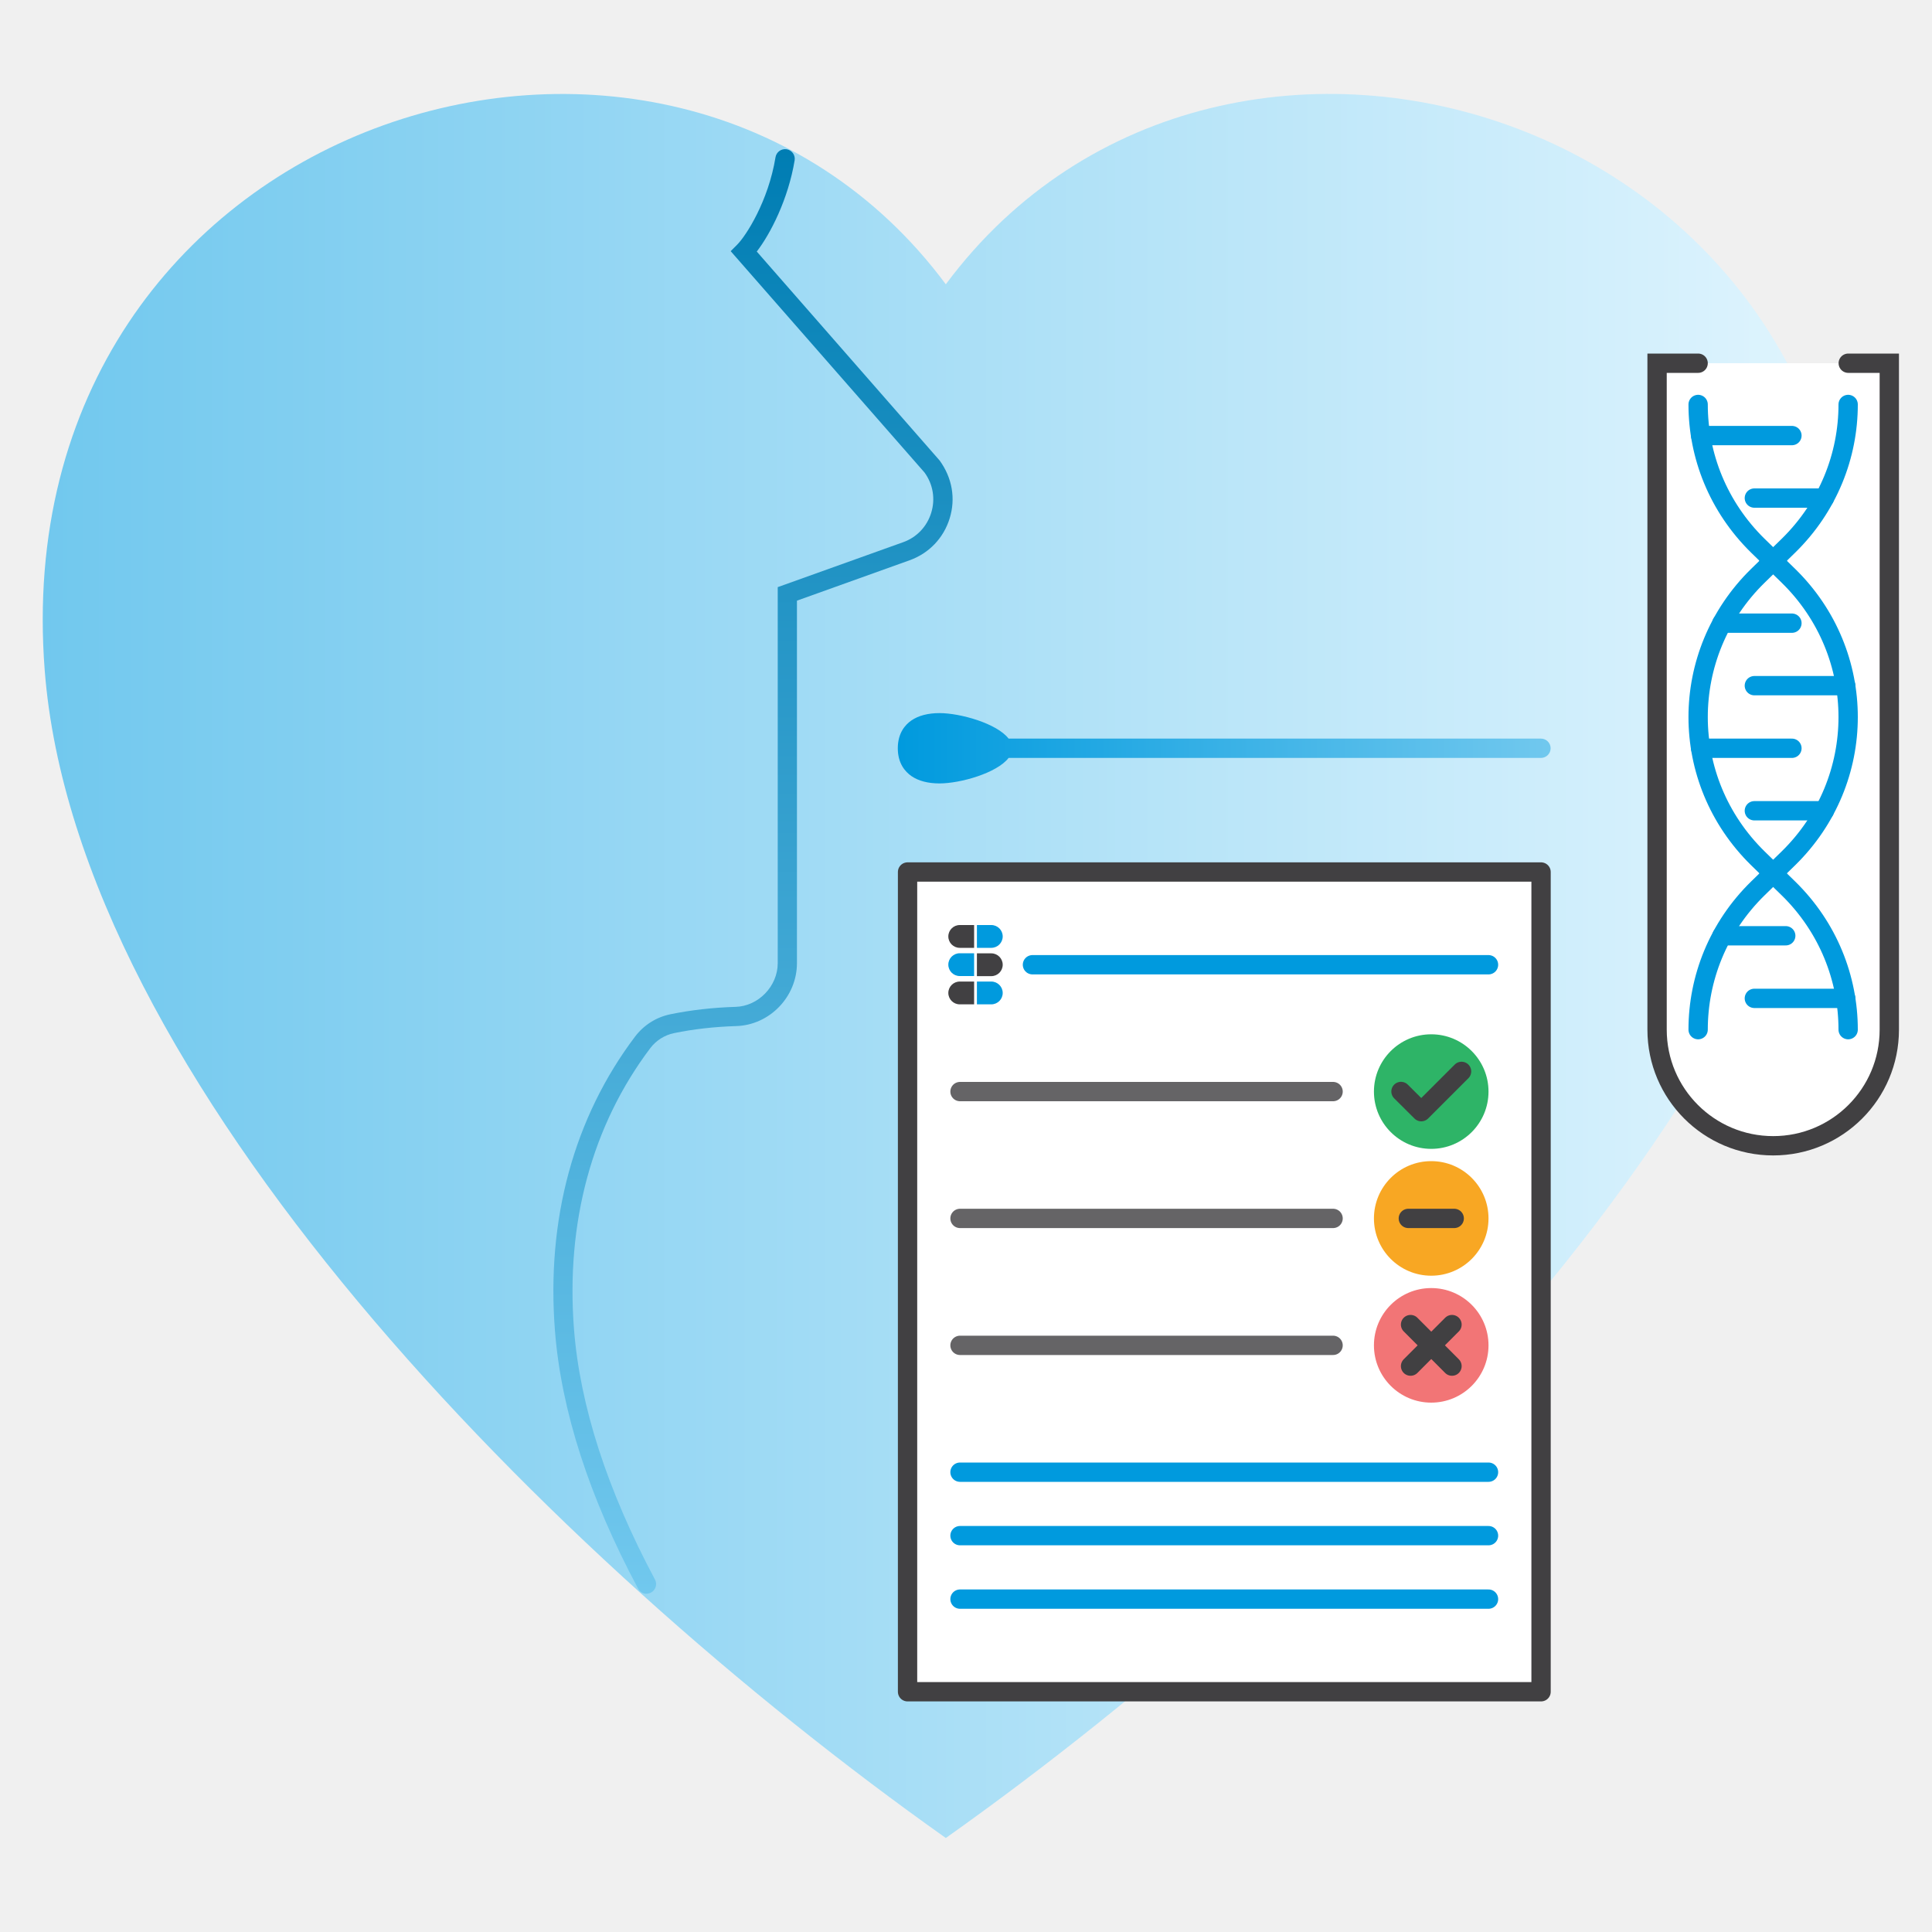
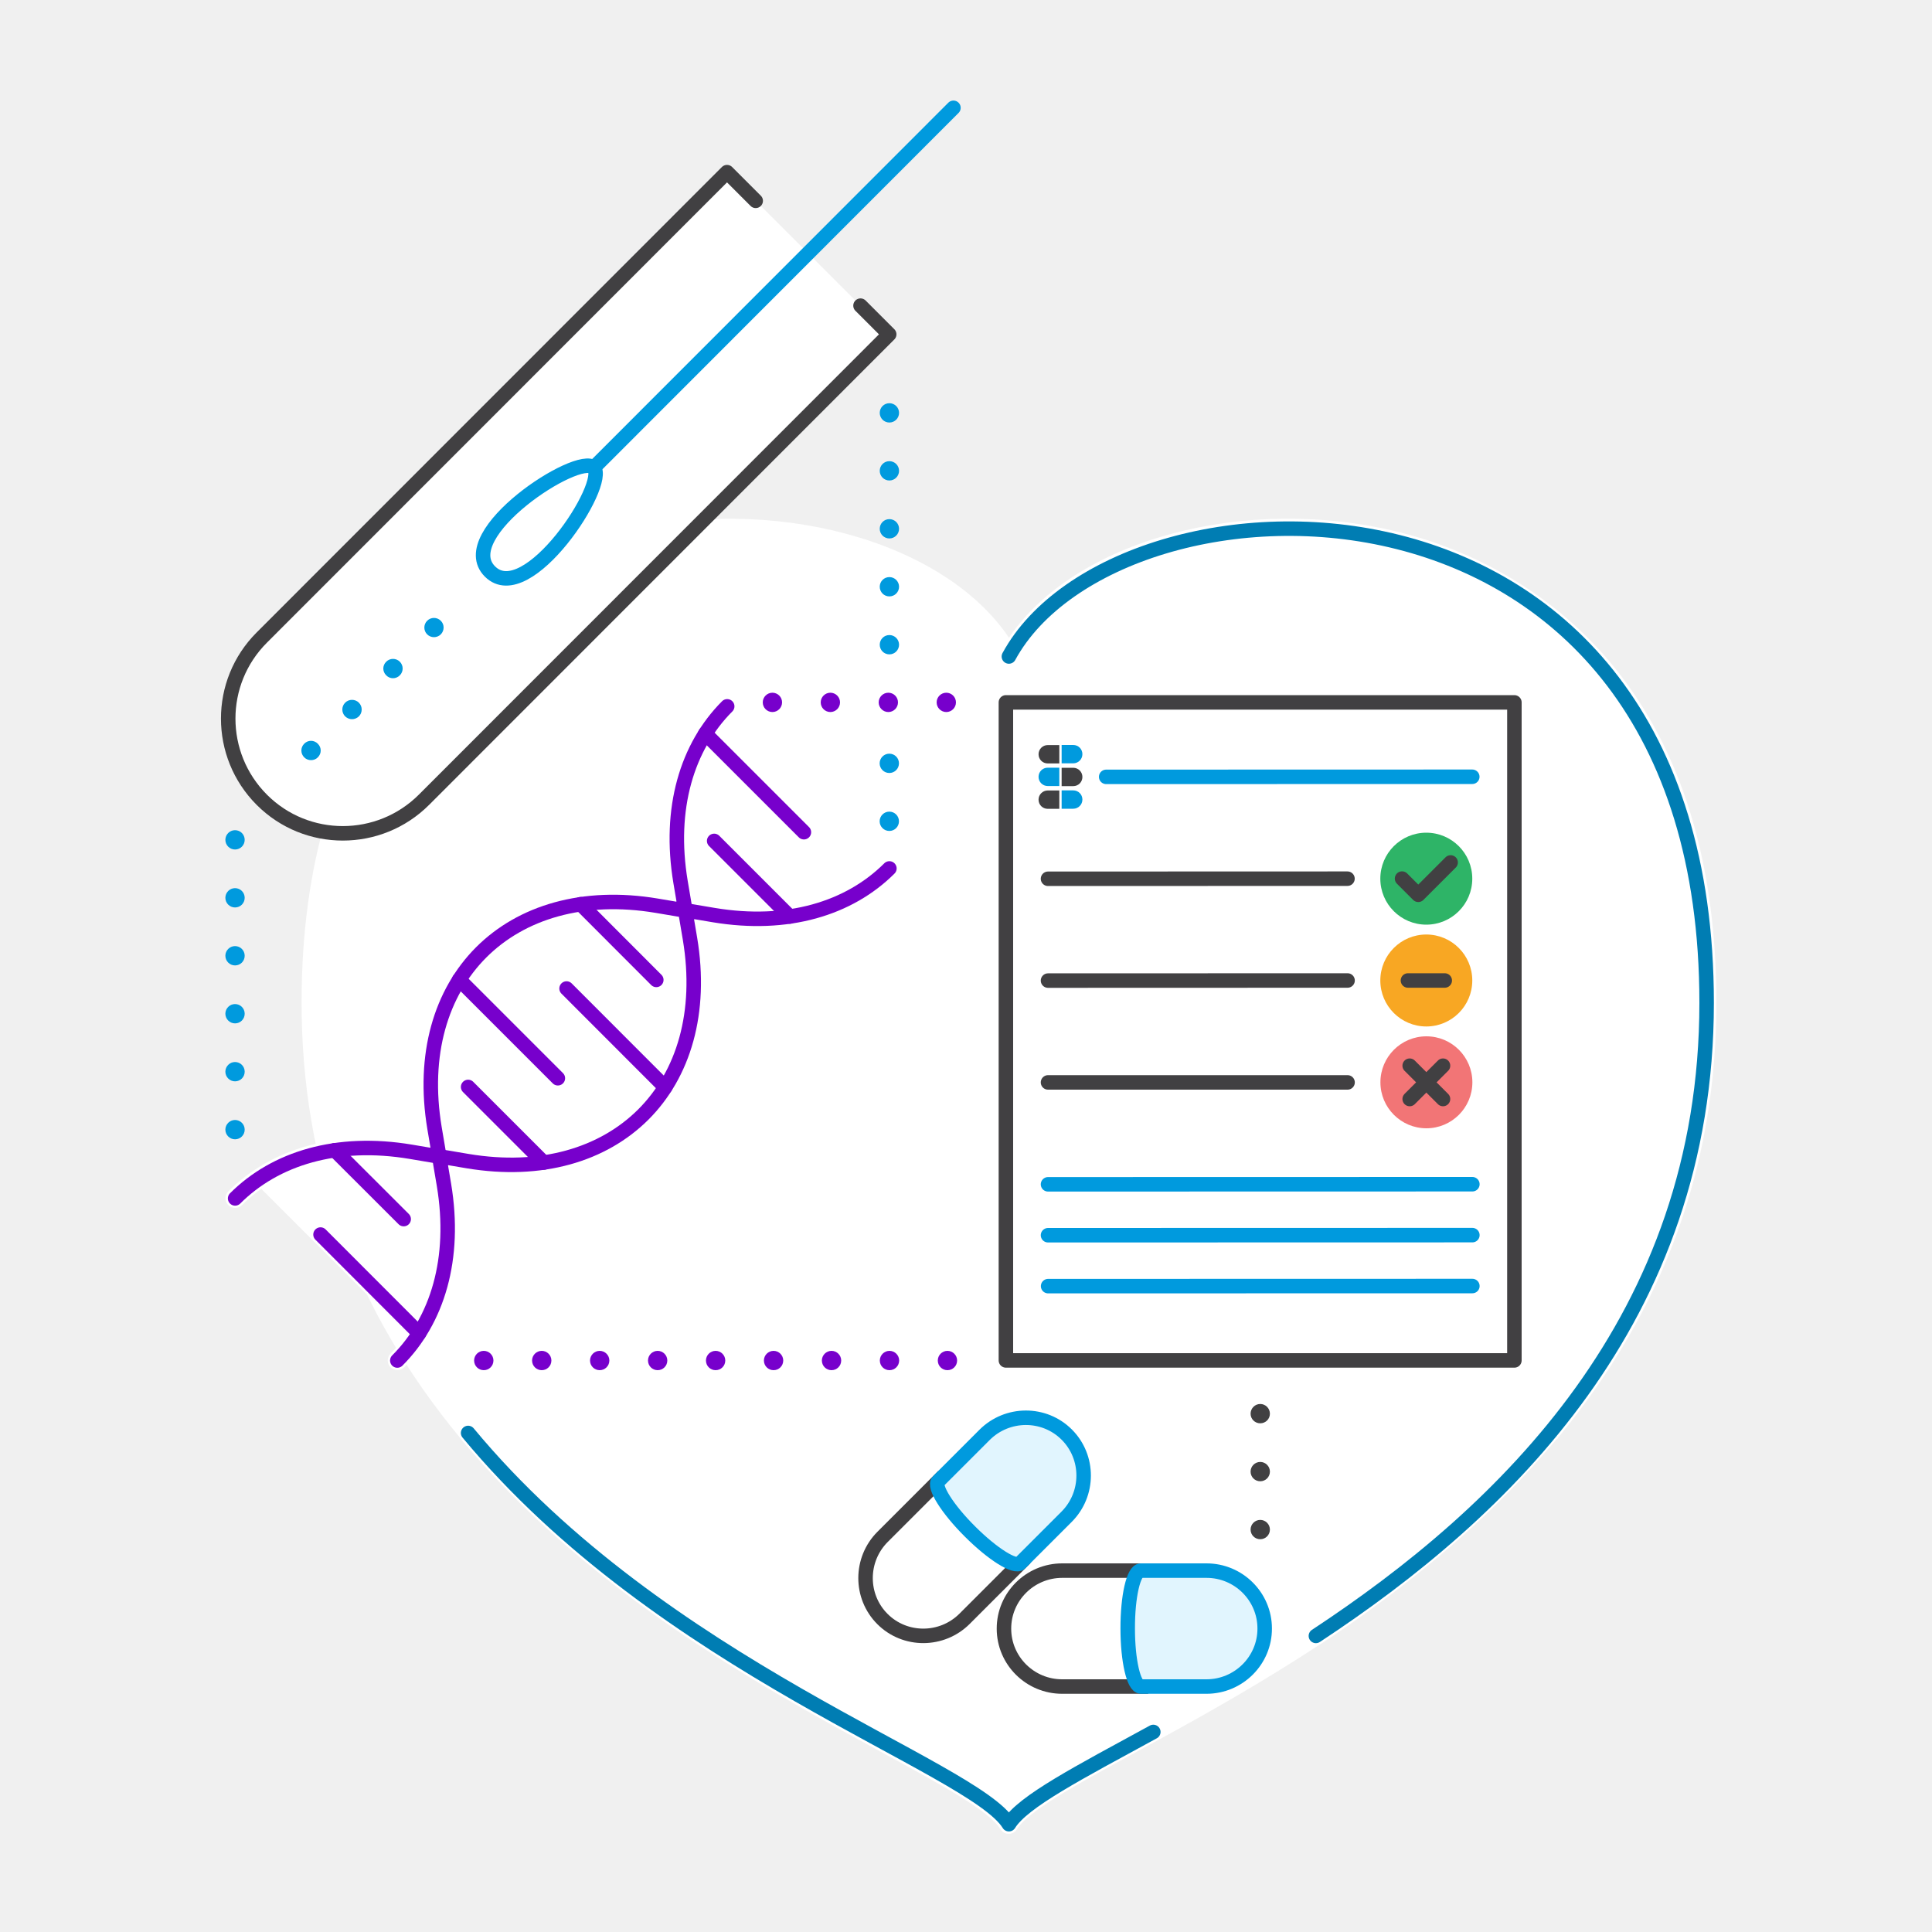
- <svg xmlns="http://www.w3.org/2000/svg" id="a" viewBox="0 0 200 200">
+ <svg xmlns="http://www.w3.org/2000/svg" viewBox="0 0 200 200">
  <defs>
-     <style>.k{fill:url(#d);}.l{fill:url(#c);}.m{fill:url(#b);}.n{fill:#f8a723;}.o{fill:#f27576;}.p,.q{fill:#fff;}.r{fill:#009ade;}.s{fill:#2eb467;}.t{fill:#414042;}.q,.u,.v{stroke-linejoin:round;}.q,.u,.v,.w,.x,.y{stroke-linecap:round;stroke-width:2px;}.q,.v,.y{stroke:#414042;}.u,.v,.w,.x,.y{fill:none;}.u,.w{stroke:#009ade;}.w,.x,.y{stroke-miterlimit:10;}.x{stroke:#656466;}</style>
-     <linearGradient id="b" x1="4.42" y1="100" x2="191.4" y2="100" gradientTransform="matrix(1, 0, 0, 1, 0, 0)" gradientUnits="userSpaceOnUse">
-       <stop offset="0" stop-color="#71c8ee" />
-       <stop offset="1" stop-color="#e1f5fe" />
-     </linearGradient>
-     <linearGradient id="c" x1="77.94" y1="164.99" x2="77.94" y2="15.44" gradientTransform="matrix(1, 0, 0, 1, 0, 0)" gradientUnits="userSpaceOnUse">
-       <stop offset="0" stop-color="#71c8ee" />
-       <stop offset="1" stop-color="#007db3" />
-     </linearGradient>
-     <linearGradient id="d" x1="92.95" y1="77.46" x2="160.52" y2="77.46" gradientTransform="matrix(1, 0, 0, 1, 0, 0)" gradientUnits="userSpaceOnUse">
-       <stop offset="0" stop-color="#009ade" />
-       <stop offset="1" stop-color="#71c8ee" />
-     </linearGradient>
+     <style>.h,.i,.j,.k,.l,.m,.n,.o,.p,.q,.r{stroke-width:1.5px;}.h,.i,.j,.k,.n,.o,.p,.q,.r{stroke-linecap:round;}.h,.i,.j,.k,.p,.q,.r{fill:none;}.h,.j,.k,.l,.m{stroke-miterlimit:10;}.h,.m,.n,.p{stroke:#009ade;}.i,.k{stroke:#70c;}.i,.n,.o,.p,.q,.r{stroke-linejoin:round;}.j,.l,.o,.r{stroke:#414042;}.s{fill:#f8a723;}.t{fill:#f27576;}.u,.l,.n,.o{fill:#fff;}.v{fill:#009ade;}.w{fill:#2eb467;}.x{fill:#414042;}.y{fill:#70c;}.m{fill:#e1f5fe;}.q{stroke:#007db3;}</style>
  </defs>
-   <path class="m" d="M97.91,190.27C56.73,161.09,7.91,111.66,4.63,69.41,.17,12.01,69.01-9.46,97.91,29.43c28.9-38.9,97.73-17.42,93.28,39.98-3.28,42.25-52.1,91.68-93.28,120.86Z" />
-   <path class="l" d="M66.94,164.99c-.36,0-.7-.19-.88-.53-5.07-9.48-7.97-18.47-8.61-26.69-.91-11.54,1.96-22.08,8.29-30.46,.9-1.19,2.19-2.01,3.64-2.31,2.14-.44,4.42-.7,6.77-.77,2.36-.07,4.36-2.14,4.36-4.52V60.78l12.98-4.65c1.41-.5,2.47-1.62,2.91-3.05,.44-1.43,.19-2.95-.69-4.16l-20.07-22.92,.66-.66c.94-.94,3.24-4.52,3.98-9.06,.09-.55,.6-.91,1.15-.83,.54,.09,.92,.6,.83,1.15-.66,4.01-2.51,7.62-3.92,9.44l18.93,21.63c1.31,1.8,1.67,3.95,1.04,5.99-.63,2.04-2.14,3.62-4.15,4.34l-11.66,4.18v37.52c0,3.49-2.83,6.42-6.3,6.52-2.24,.07-4.4,.31-6.43,.73-.97,.2-1.84,.75-2.45,1.55-6.03,7.99-8.76,18.05-7.9,29.1,.62,7.95,3.45,16.67,8.38,25.91,.26,.49,.08,1.09-.41,1.35-.15,.08-.31,.12-.47,.12Z" />
-   <path class="k" d="M159.52,76.46h-55.11c-1.21-1.57-5-2.64-7.15-2.64-1.2,0-2.18,.26-2.91,.76-.64,.44-1.41,1.3-1.41,2.88s.77,2.43,1.41,2.88c.73,.5,1.71,.76,2.91,.76,2.15,0,5.94-1.07,7.15-2.64h55.11c.55,0,1-.45,1-1s-.45-1-1-1Z" />
-   <g id="e">
-     <path id="f" class="p" d="M171.53,37.6V106.59c0,6.64,5.38,12.02,12.02,12.02,6.64,0,12.02-5.38,12.02-12.02V37.6h-24.05Z" />
-     <path id="g" class="y" d="M175.79,37.6h-4.25V106.59c0,6.64,5.38,12.02,12.02,12.02,6.64,0,12.02-5.38,12.02-12.02V37.6h-4.25" />
-     <g id="h">
-       <line class="w" x1="176.05" y1="77.46" x2="185.5" y2="77.46" />
-       <line class="w" x1="178.25" y1="64.51" x2="185.5" y2="64.51" />
-       <line class="w" x1="176.05" y1="45.09" x2="185.5" y2="45.09" />
-       <path class="w" d="M175.79,106.59c0-5.29,2.06-10.59,6.18-14.62l.8-.78,.8-.78-.8-.78-.8-.78c-4.12-4.04-6.18-9.33-6.18-14.62,0-5.29,2.06-10.59,6.18-14.62l.8-.78,.8-.78-.8-.78-.8-.78c-4.12-4.04-6.18-9.33-6.18-14.62" />
-       <line class="w" x1="181.61" y1="83.93" x2="188.86" y2="83.93" />
-       <line class="w" x1="181.61" y1="70.98" x2="191.07" y2="70.98" />
-       <line class="w" x1="181.61" y1="51.56" x2="188.86" y2="51.56" />
-       <path class="w" d="M191.32,106.59c0-5.29-2.06-10.59-6.18-14.62l-.8-.78-.8-.78,.8-.78,.8-.78c4.12-4.04,6.18-9.33,6.18-14.62,0-5.29-2.06-10.59-6.18-14.62l-.8-.78-.8-.78,.8-.78,.8-.78c4.12-4.04,6.18-9.33,6.18-14.62" />
-       <line class="w" x1="181.61" y1="103.35" x2="191.07" y2="103.35" />
-       <line class="u" x1="178.26" y1="96.87" x2="184.86" y2="96.87" />
+   <g id="a">
+     <g>
+       <path class="u" d="M161.21,148.96s.03-.07,.05-.1c11.01-13.29,16.42-28.21,16.42-45.07,0-29.43-14.88-41.43-25.76-46.27-.06-.03-.12-.06-.18-.08-.06-.03-.12-.05-.19-.08-2.44-1.06-4.67-1.76-6.46-2.21-16.11-4.1-33.84,.76-40.64,10.87-6.8-10.1-24.53-14.96-40.64-10.87-1.79,.46-4.02,1.16-6.46,2.21-.06,.03-.12,.05-.19,.08-.06,.03-.12,.06-.18,.08-10.88,4.84-25.76,16.83-25.76,46.27,0,16.87,5.42,31.78,16.42,45.07,.02,.03,.03,.07,.05,.1,.27,.33,.56,.63,.83,.96,.16,.19,.33,.38,.5,.57,1.63,1.88,3.33,3.67,5.08,5.38l.02,.02c1.92,1.87,3.9,3.65,5.91,5.33,.11,.09,.21,.18,.31,.26,.59,.49,1.18,.97,1.77,1.44,.3,.24,.61,.48,.91,.72,.49,.38,.98,.77,1.47,1.14,.62,.47,1.25,.94,1.89,1.4,.2,.15,.41,.3,.61,.45,1.65,1.19,3.36,2.37,5.12,3.54,.02,.01,.04,.02,.06,.03,6.01,3.96,11.84,7.23,16.83,9.95h0l2.11,1.16c6.31,3.43,11.29,6.14,12.46,8.05,.18,.3,.5,.48,.85,.48h0c.35,0,.67-.18,.85-.48,1.18-1.91,6.16-4.62,12.46-8.05l2.11-1.15h0c4.99-2.73,10.82-6,16.83-9.95,.02-.01,.04-.02,.06-.03,1.77-1.16,3.47-2.34,5.12-3.54,.2-.15,.41-.3,.61-.45,.64-.47,1.27-.93,1.89-1.4,.49-.37,.98-.76,1.47-1.14,.3-.24,.61-.48,.91-.72,.59-.47,1.18-.95,1.77-1.44,.11-.09,.21-.18,.31-.26,2.01-1.68,3.99-3.46,5.91-5.33l.02-.02c1.75-1.71,3.45-3.5,5.08-5.38,.17-.19,.33-.38,.5-.57,.27-.32,.56-.63,.83-.96Z" />
+       <path class="q" d="M136.22,169.35c19.42-12.79,40.45-32.78,40.45-65.54,0-58.7-60.99-56.52-72.23-35.85" />
+       <path class="q" d="M48.46,148.34c20.13,24.3,52.26,34.47,55.98,40.5,1.45-2.35,7.24-5.34,14.95-9.55" />
    </g>
-   </g>
-   <g id="i">
-     <rect class="q" x="93.95" y="90.27" width="65.58" height="84.86" />
-     <g>
-       <circle class="s" cx="148.16" cy="113" r="5.93" />
-       <polyline class="v" points="151.3 110.91 147.13 115.08 145.03 112.99" />
+     <g id="b">
+       <path class="u" d="M92.77,89.19c-.39-.39-1.02-.39-1.41,0-.62,.62-1.29,1.18-2,1.68l-15.06-15.06c.51-.71,1.06-1.38,1.68-2,.39-.39,.39-1.02,0-1.41-.39-.39-1.02-.39-1.41,0-4.58,4.58-6.4,11.35-5.11,19.05l.26,1.57-1.57-.26c-7.7-1.29-14.47,.53-19.05,5.11-4.58,4.58-6.4,11.35-5.11,19.05l.26,1.57-1.57-.26c-7.7-1.29-14.47,.53-19.05,5.11-.39,.39-.39,1.02,0,1.41,.2,.2,.45,.29,.71,.29s.51-.1,.71-.29c.62-.62,1.29-1.18,2-1.68l15.06,15.06c-.51,.71-1.06,1.38-1.68,2-.39,.39-.39,1.02,0,1.41,.2,.2,.45,.29,.71,.29s.51-.1,.71-.29c4.58-4.58,6.4-11.35,5.11-19.05l-.26-1.57,1.57,.26c7.7,1.29,14.47-.53,19.05-5.11,4.58-4.58,6.4-11.35,5.11-19.05l-.26-1.57,1.57,.26c7.7,1.29,14.47-.53,19.05-5.11,.39-.39,.39-1.02,0-1.41Z" />
+       <line class="k" x1="47.54" y1="101.41" x2="57.75" y2="111.62" />
+       <line class="k" x1="60.11" y1="93.6" x2="67.94" y2="101.44" />
+       <line class="k" x1="73.01" y1="75.94" x2="83.22" y2="86.15" />
+       <path class="k" d="M24.34,124.06c4.16-4.16,10.55-6.11,18.18-4.83l1.48,.25,1.48,.25-.25-1.48-.25-1.48c-1.27-7.62,.67-14.01,4.83-18.18,4.16-4.16,10.55-6.11,18.18-4.83l1.48,.25,1.48,.25-.25-1.48-.25-1.48c-1.27-7.62,.67-14.01,4.83-18.18" />
+       <line class="k" x1="48.46" y1="112.52" x2="56.29" y2="120.35" />
+       <line class="k" x1="58.65" y1="102.33" x2="68.86" y2="112.55" />
+       <line class="k" x1="73.93" y1="87.05" x2="81.76" y2="94.88" />
+       <path class="k" d="M41.13,140.84c4.16-4.16,6.1-10.55,4.83-18.18l-.25-1.48-.25-1.48,1.48,.25,1.48,.25c7.62,1.27,14.01-.67,18.18-4.83,4.16-4.16,6.1-10.55,4.83-18.18l-.25-1.48-.25-1.48,1.48,.25,1.48,.25c7.62,1.27,14.01-.67,18.18-4.83" />
+       <line class="k" x1="33.18" y1="127.8" x2="43.39" y2="138.02" />
+       <line class="i" x1="34.65" y1="119.07" x2="41.79" y2="126.2" />
+     </g>
+     <g id="c">
+       <rect class="o" x="104.13" y="72.71" width="52.64" height="68.12" />
+       <g>
+         <circle class="w" cx="147.65" cy="90.96" r="4.76" />
+         <polyline class="r" points="150.17 89.28 146.82 92.63 145.14 90.95" />
+       </g>
+       <g>
+         <circle class="s" cx="147.65" cy="101.5" r="4.76" />
+         <line class="j" x1="145.75" y1="101.5" x2="149.56" y2="101.5" />
+       </g>
+       <g>
+         <circle class="t" cx="147.66" cy="112.04" r="4.76" />
+         <line class="j" x1="145.93" y1="110.32" x2="149.38" y2="113.77" />
+         <line class="j" x1="145.93" y1="113.77" x2="149.38" y2="110.32" />
+       </g>
+       <g>
+         <line class="j" x1="108.49" y1="90.97" x2="139.49" y2="90.96" />
+         <line class="h" x1="114.51" y1="80.42" x2="152.41" y2="80.41" />
+         <line class="j" x1="108.49" y1="101.51" x2="139.5" y2="101.5" />
+         <line class="j" x1="108.49" y1="112.05" x2="139.5" y2="112.05" />
+         <line class="h" x1="108.5" y1="133.14" x2="152.42" y2="133.13" />
+         <line class="h" x1="108.49" y1="122.6" x2="152.42" y2="122.59" />
+         <line class="h" x1="108.49" y1="127.87" x2="152.42" y2="127.86" />
+       </g>
+       <g id="d">
+         <path class="x" d="M109.66,77.13h-1.2c-.52,0-.95,.42-.95,.95s.42,.95,.95,.95h1.2v-1.89" />
+         <path class="v" d="M109.9,79.02h1.2c.52,0,.95-.42,.95-.95s-.42-.95-.95-.95h-1.2v1.89" />
+         <path class="x" d="M109.66,81.83h-1.2c-.52,0-.95,.42-.95,.95s.42,.95,.95,.95h1.2v-1.89" />
+         <path class="v" d="M109.9,83.72h1.2c.52,0,.95-.42,.95-.95s-.42-.95-.95-.95h-1.2v1.89" />
+         <path class="x" d="M109.9,79.48h1.2c.52,0,.95,.42,.95,.95s-.42,.95-.95,.95h-1.2v-1.89" />
+         <path class="v" d="M109.66,81.37h-1.2c-.52,0-.95-.42-.95-.95s.42-.95,.95-.95h1.2v1.89" />
+       </g>
+     </g>
+     <g id="e">
+       <path id="f" class="o" d="M78.23,20.79l-2.97-2.97L27.1,66c-4.64,4.64-4.63,12.15,0,16.79s12.15,4.63,16.79,0l48.16-48.18-2.97-2.97" />
+       <g>
+         <line class="p" x1="61.47" y1="48.41" x2="98.7" y2="11.16" />
+         <path class="n" d="M50.72,59.16c-3.86-3.86,9.15-12.35,10.74-10.75,1.6,1.6-6.88,14.61-10.74,10.75Z" />
+       </g>
    </g>
    <g>
-       <circle class="n" cx="148.16" cy="126.13" r="5.93" />
-       <line class="y" x1="145.79" y1="126.13" x2="150.54" y2="126.13" />
+       <path class="v" d="M91.07,66.74c0-.55,.44-1,1-1h0c.55,0,1,.45,1,1h0c0,.55-.45,1-1,1h0c-.56,0-1-.45-1-1Zm0-6c0-.55,.44-1,1-1h0c.55,0,1,.45,1,1h0c0,.55-.45,1-1,1h0c-.56,0-1-.45-1-1Zm0-6c0-.55,.44-1,1-1h0c.55,0,1,.45,1,1h0c0,.55-.45,1-1,1h0c-.56,0-1-.45-1-1Zm0-6c0-.55,.44-1,1-1h0c.55,0,1,.45,1,1h0c0,.55-.45,1-1,1h0c-.56,0-1-.45-1-1Zm0-6c0-.55,.44-1,1-1h0c.55,0,1,.45,1,1h0c0,.55-.45,1-1,1h0c-.56,0-1-.45-1-1Z" />
+       <path class="v" d="M91.06,85.02c0-.55,.45-1,1-1h0c.56,0,1,.45,1,1h0c0,.55-.44,1-1,1h0c-.55,0-1-.45-1-1Zm0-6c0-.55,.45-1,1-1h0c.56,0,1,.45,1,1h0c0,.55-.44,1-1,1h0c-.55,0-1-.45-1-1Z" />
    </g>
+     <path class="v" d="M23.33,116.94c0-.55,.45-1,1-1h0c.56,0,1,.45,1,1h0c0,.55-.44,1-1,1h0c-.55,0-1-.45-1-1Zm0-6c0-.55,.45-1,1-1h0c.56,0,1,.45,1,1h0c0,.55-.44,1-1,1h0c-.55,0-1-.45-1-1Zm0-6c0-.55,.45-1,1-1h0c.56,0,1,.45,1,1h0c0,.55-.44,1-1,1h0c-.55,0-1-.45-1-1Zm0-6c0-.55,.45-1,1-1h0c.56,0,1,.45,1,1h0c0,.55-.44,1-1,1h0c-.55,0-1-.45-1-1Zm0-6c0-.55,.45-1,1-1h0c.56,0,1,.45,1,1h0c0,.55-.44,1-1,1h0c-.55,0-1-.45-1-1Zm0-6c0-.55,.45-1,1-1h0c.56,0,1,.45,1,1h0c0,.55-.44,1-1,1h0c-.55,0-1-.45-1-1Z" />
+     <path class="y" d="M96.96,72.71c0-.55,.45-1,1-1h0c.55,0,1,.45,1,1h0c0,.55-.45,1-1,1h0c-.55,0-1-.45-1-1Zm-6,0c0-.55,.45-1,1-1h0c.55,0,1,.45,1,1h0c0,.55-.45,1-1,1h0c-.55,0-1-.45-1-1Zm-6,0c0-.55,.45-1,1-1h0c.55,0,1,.45,1,1h0c0,.55-.45,1-1,1h0c-.55,0-1-.45-1-1Zm-6,0c0-.55,.45-1,1-1h0c.55,0,1,.45,1,1h0c0,.55-.45,1-1,1h0c-.55,0-1-.45-1-1Z" />
+     <path class="y" d="M97.08,140.84c0-.55,.45-1,1-1h0c.55,0,1,.45,1,1h0c0,.56-.45,1-1,1h0c-.55,0-1-.44-1-1Zm-6,0c0-.55,.45-1,1-1h0c.55,0,1,.45,1,1h0c0,.56-.45,1-1,1h0c-.55,0-1-.44-1-1Zm-6,0c0-.55,.45-1,1-1h0c.55,0,1,.45,1,1h0c0,.56-.45,1-1,1h0c-.55,0-1-.44-1-1Zm-6,0c0-.55,.45-1,1-1h0c.55,0,1,.45,1,1h0c0,.56-.45,1-1,1h0c-.55,0-1-.44-1-1Zm-6,0c0-.55,.45-1,1-1h0c.55,0,1,.45,1,1h0c0,.56-.45,1-1,1h0c-.55,0-1-.44-1-1Zm-6,0c0-.55,.45-1,1-1h0c.55,0,1,.45,1,1h0c0,.56-.45,1-1,1h0c-.55,0-1-.44-1-1Zm-6,0c0-.55,.45-1,1-1h0c.55,0,1,.45,1,1h0c0,.56-.45,1-1,1h0c-.55,0-1-.44-1-1Zm-6,0c0-.55,.45-1,1-1h0c.55,0,1,.45,1,1h0c0,.56-.45,1-1,1h0c-.55,0-1-.44-1-1Zm-6,0c0-.55,.45-1,1-1h0c.55,0,1,.45,1,1h0c0,.56-.45,1-1,1h0c-.55,0-1-.44-1-1Z" />
    <g>
-       <circle class="o" cx="148.16" cy="139.27" r="5.93" />
-       <line class="y" x1="146.02" y1="137.12" x2="150.31" y2="141.42" />
-       <line class="y" x1="146.02" y1="141.42" x2="150.31" y2="137.12" />
+       <g>
+         <path class="l" d="M97.13,153.33l-5.76,5.76c-2.35,2.35-2.36,6.17-.02,8.51s6.16,2.32,8.51-.03l5.76-5.76-8.49-8.48Z" />
+         <path class="m" d="M97.13,153.33c-.53,.53,.93,2.87,3.28,5.21,2.34,2.34,4.68,3.81,5.21,3.27l4.79-4.79c2.35-2.35,2.36-6.17,.02-8.51s-6.16-2.32-8.51,.03l-4.79,4.79Z" />
+       </g>
+       <g>
+         <path class="l" d="M118.1,162.59h-8.14c-3.33,0-6.04,2.7-6.03,6.01,0,3.31,2.71,6,6.04,5.99h8.14v-12Z" />
+         <path class="m" d="M118.1,162.59c-.76,0-1.37,2.69-1.36,6,0,3.31,.62,6,1.37,6h6.78c3.33,0,6.04-2.7,6.03-6.01,0-3.31-2.71-6-6.04-5.99h-6.78Z" />
+       </g>
    </g>
-     <g>
-       <line class="x" x1="99.38" y1="113" x2="138" y2="113" />
-       <line class="w" x1="106.88" y1="99.87" x2="154.09" y2="99.87" />
-       <line class="x" x1="99.38" y1="126.13" x2="138" y2="126.13" />
-       <line class="x" x1="99.38" y1="139.27" x2="138" y2="139.27" />
-       <line class="w" x1="99.38" y1="165.54" x2="154.09" y2="165.54" />
-       <line class="w" x1="99.38" y1="152.4" x2="154.09" y2="152.4" />
-       <line class="w" x1="99.38" y1="158.97" x2="154.09" y2="158.97" />
-     </g>
-     <g id="j">
-       <path class="t" d="M100.84,95.76h-1.49c-.65,0-1.18,.53-1.18,1.18s.53,1.18,1.18,1.18h1.49v-2.36" />
-       <path class="r" d="M101.13,98.12h1.49c.65,0,1.18-.53,1.18-1.18s-.53-1.18-1.18-1.18h-1.49v2.36" />
-       <path class="t" d="M100.84,101.61h-1.49c-.65,0-1.18,.53-1.18,1.18s.53,1.18,1.18,1.18h1.49v-2.36" />
-       <path class="r" d="M101.13,103.97h1.49c.65,0,1.18-.53,1.18-1.18s-.53-1.18-1.18-1.18h-1.49v2.36" />
-       <path class="t" d="M101.13,98.69h1.49c.65,0,1.18,.53,1.18,1.18s-.53,1.18-1.18,1.18h-1.49v-2.36" />
-       <path class="r" d="M100.84,101.04h-1.49c-.65,0-1.18-.53-1.18-1.18s.53-1.18,1.18-1.18h1.49v2.36" />
-     </g>
+     <path class="x" d="M129.46,158.34c0-.55,.45-1,1-1h0c.55,0,1,.45,1,1h0c0,.56-.45,1-1,1h0c-.55,0-1-.44-1-1Zm0-6c0-.55,.45-1,1-1h0c.55,0,1,.45,1,1h0c0,.56-.45,1-1,1h0c-.55,0-1-.44-1-1Zm0-5.99c0-.56,.45-1.01,1-1.01h0c.55,0,1,.45,1,1.01h0c0,.55-.45,.99-1,.99h0c-.55,0-1-.44-1-.99Z" />
+     <path class="v" d="M31.49,78.4c-.39-.39-.39-1.02,0-1.41h0c.39-.4,1.02-.4,1.41,0h0c.4,.39,.4,1.02,0,1.41h0c-.19,.2-.45,.29-.7,.29h0c-.26,0-.51-.09-.71-.29Zm4.24-4.24c-.39-.39-.39-1.03,0-1.42h0c.39-.39,1.03-.39,1.42,0h0c.39,.39,.39,1.03,0,1.42h0c-.2,.19-.45,.29-.71,.29h0c-.26,0-.51-.1-.71-.29Zm4.25-4.25c-.4-.39-.4-1.02,0-1.41h0c.39-.39,1.02-.39,1.41,0h0c.39,.39,.39,1.02,0,1.41h0c-.2,.2-.45,.3-.71,.3h0c-.25,0-.51-.1-.7-.3Zm4.24-4.24c-.39-.39-.39-1.02,0-1.41h0c.39-.39,1.02-.39,1.41,0h0c.39,.38,.39,1.02,0,1.41h0c-.19,.19-.45,.29-.71,.29h0c-.25,0-.51-.1-.7-.29Z" />
  </g>
+   <g id="g" />
</svg>
